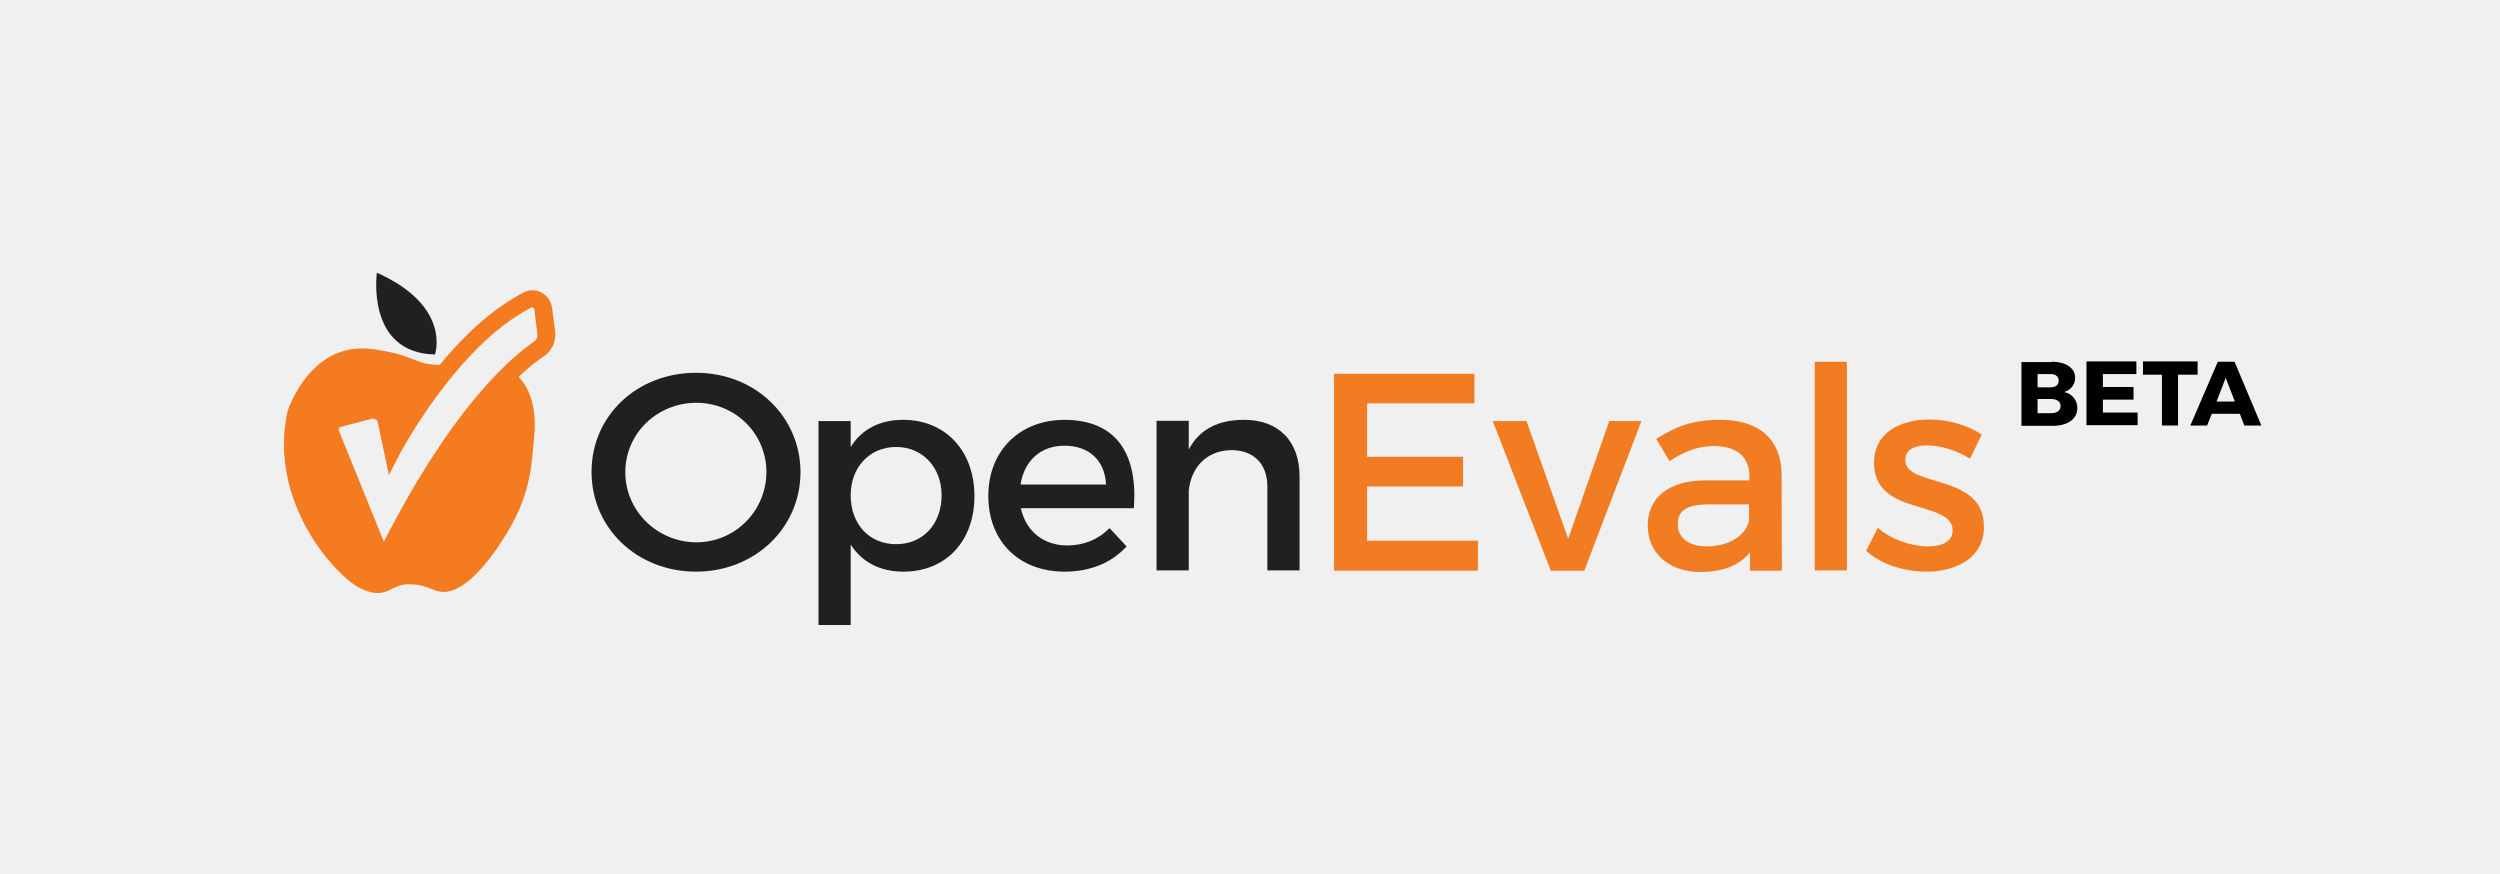
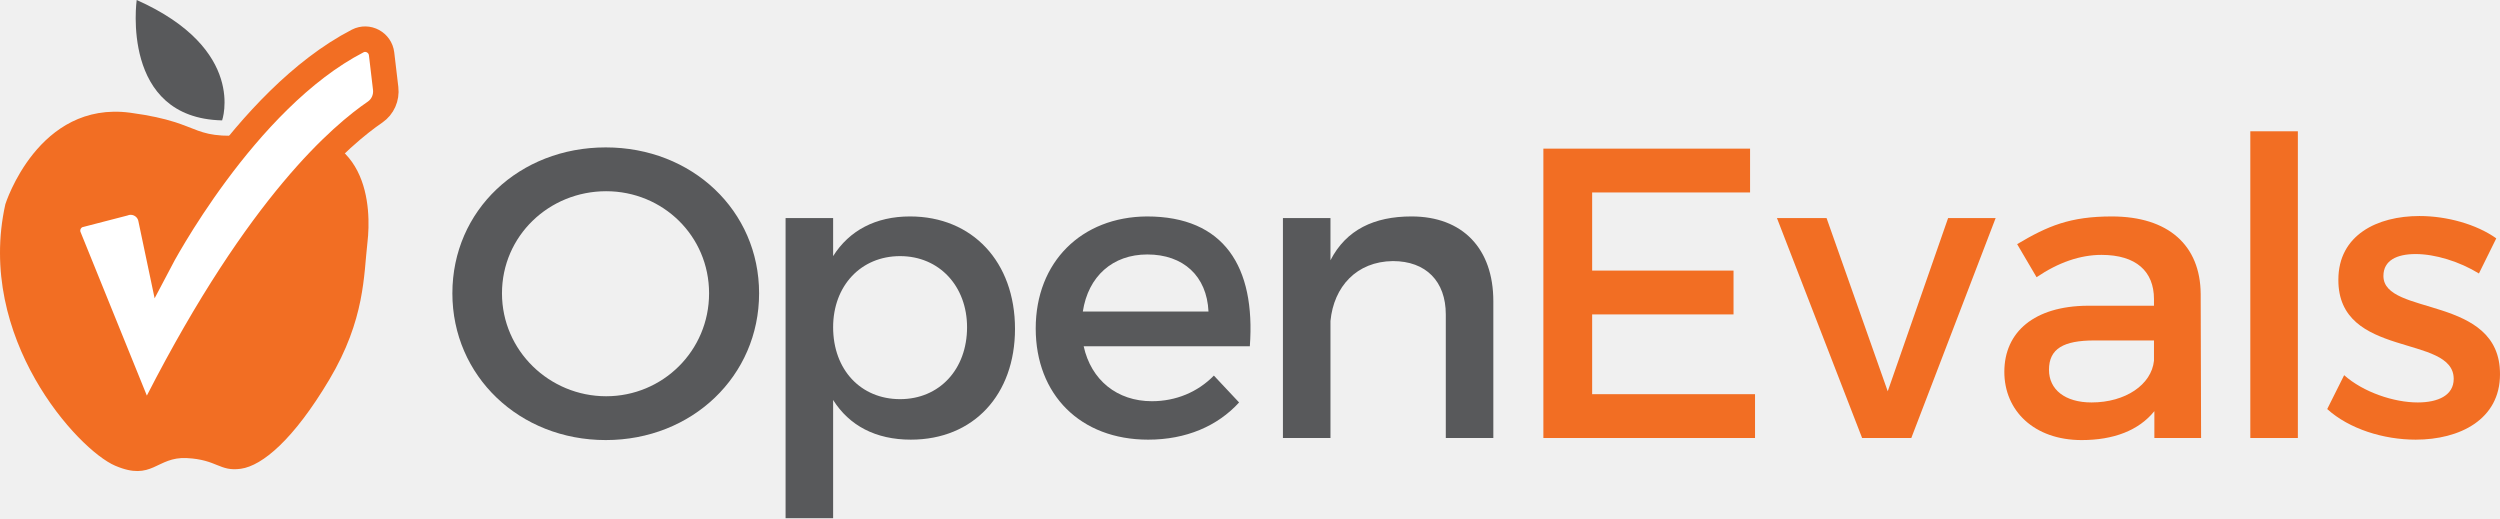
- <svg xmlns="http://www.w3.org/2000/svg" version="1.1" id="Layer_1" x="0px" y="0px" viewBox="0 0 792 276.7" enable-background="new 0 0 792 276.7" xml:space="preserve">
-   <g id="XMLID_89_">
-     <g id="XMLID_102_">
-       <polygon id="XMLID_75_" fill="#F27C21" points="433.1,154.1 463.5,154.1 463.5,144.7 433.1,144.7 433.1,127.8 467.1,127.8     467.1,118.4 422.6,118.4 422.6,180.8 468.2,180.8 468.2,171.3 433.1,171.3   " />
-       <polygon id="XMLID_74_" fill="#F27C21" points="496.8,170.7 483.6,133.4 472.9,133.4 491.3,180.8 501.9,180.8 520,133.4     509.8,133.4   " />
-       <path id="XMLID_108_" fill="#F27C21" d="M545.1,133c-9,0-13.8,2-20.4,6l4.2,7.1c4.7-3.2,9.4-4.8,14-4.8c7.5,0,11.3,3.6,11.3,9.5    v1.4h-14.3c-11.4,0.1-17.9,5.6-17.9,14.3c0,8.4,6.4,14.7,16.7,14.7c6.9,0,12.3-2,15.7-6.2v5.8h10.1l-0.1-31.1    C564.1,139.2,557.3,133,545.1,133z M554.2,164.1c-0.5,5.2-6.1,9-13.5,9c-5.7,0-9.2-2.8-9.2-7c0-4.5,3.1-6.3,9.8-6.3h12.8V164.1z" />
-       <rect id="XMLID_71_" x="574.9" y="114.6" fill="#F27C21" width="10.2" height="66.1" />
-       <path id="XMLID_70_" fill="#F27C21" d="M603.6,145.8c0-3.4,2.9-4.7,6.9-4.7c4.2,0,9.4,1.6,13.6,4.2l3.7-7.6    c-4.3-3-10.6-4.8-16.6-4.8c-9.1,0-17.5,4.1-17.5,13.7c-0.1,17.1,24.9,11.7,24.9,21.4c0,3.6-3.4,5.1-7.8,5.1    c-5.2,0-11.8-2.2-15.9-5.9l-3.7,7.3c4.7,4.3,12.1,6.6,19.1,6.6c9.5,0,18.2-4.4,18.2-14.1C628.8,149.8,603.6,154.6,603.6,145.8z" />
-       <path id="XMLID_103_" fill="#F47B20" d="M174.9,97.6c-0.2-2.1-1.5-3.9-3.3-4.9c-1.8-1-4-1-5.8,0c-10.2,5.3-19.3,14.1-26.5,22.9    c-8.3-0.1-7.3-3.1-21.3-5c-19.9-2.7-26.9,19.7-26.9,19.7c-6.4,28.8,15.6,52.9,23.7,56.4c8.1,3.5,8.9-2,15.4-1.6    c6.6,0.3,7.1,3,11.7,2.3c4.6-0.7,11.3-6.2,19.1-19.2c7.7-13,7.4-22.5,8.2-29.6c0.5-4.4,0.6-13.6-4.9-19.2c3.2-3,5.9-5.2,8.1-6.6    c2.5-1.7,3.8-4.7,3.5-7.7L174.9,97.6z M169.2,108.2c-8.7,6-26.5,22.2-47.6,63.4l-14.3-35.3c-0.1-0.3,0-0.5,0-0.6    c0.1-0.1,0.2-0.3,0.4-0.4l9.6-2.5l0.2-0.1c0.6-0.2,1.1,0,1.4,0.1c0.3,0.1,0.7,0.5,0.8,1.1l3.5,16.6l3.5-6.8    c0.2-0.3,18.1-34.2,41.5-46.2c0.3-0.2,0.6-0.1,0.7,0c0.1,0.1,0.4,0.3,0.4,0.6l0.9,7.4C170.4,106.7,170,107.7,169.2,108.2z" />
-     </g>
-     <g id="XMLID_90_">
-       <path id="XMLID_99_" fill="#221F1F" d="M220.5,118.1c-18.6,0-33.1,13.5-33.1,31.4c0,17.8,14.4,31.6,33.1,31.6    c18.6,0,33.1-13.8,33.1-31.6C253.5,131.8,239.1,118.1,220.5,118.1z M220.6,171.8c-12.2,0-22.5-9.8-22.5-22.2    c0-12.4,10.2-22,22.5-22c12.2,0,22.2,9.6,22.2,22C242.7,162,232.8,171.8,220.6,171.8z" />
-       <path id="XMLID_96_" fill="#221F1F" d="M286.1,133c-7.4,0-13.1,3-16.6,8.6v-8.2h-10.2V198h10.2v-25.5c3.5,5.5,9.2,8.6,16.7,8.6    c13.5,0,22.5-9.7,22.5-23.9C308.7,142.8,299.5,133,286.1,133z M283.9,172.4c-8.5,0-14.4-6.3-14.4-15.5c0-8.9,6-15.3,14.4-15.3    s14.4,6.5,14.4,15.3C298.3,166,292.4,172.4,283.9,172.4z" />
-       <path id="XMLID_93_" fill="#221F1F" d="M337.1,133c-14.1,0.1-24,9.8-24,24.1c0,14.3,9.6,24,24.2,24c8.2,0,15-2.9,19.6-8l-5.4-5.8    c-3.5,3.6-8.2,5.5-13.4,5.5c-7.5,0-13.1-4.5-14.7-11.8h35.8C360.5,143.9,353.8,133,337.1,133z M323.3,153.5    c1.2-7.6,6.4-12.3,13.9-12.3c7.8,0,12.8,4.6,13.2,12.3H323.3z" />
-       <path id="XMLID_61_" fill="#221F1F" d="M394.1,133c-8,0-14.1,2.9-17.5,9.4v-9.1h-10.2v47.4h10.2v-25.2c0.7-7.4,5.6-12.8,13.5-12.9    c7.1,0,11.4,4.4,11.4,11.5v26.6h10.2v-29.5C411.8,139.9,405.2,133,394.1,133z" />
-       <path id="XMLID_60_" fill="#221F1F" d="M137.8,112.3c0,0,5.4-15.3-18.4-25.9C119.4,86.4,115.8,111.8,137.8,112.3z" />
-     </g>
-   </g>
-   <g id="XMLID_77_">
-     <path id="XMLID_85_" d="M650,114.6c4.5,0,7.4,2,7.4,5.1c0,2.1-1.3,3.8-3.5,4.5c2.5,0.5,4.2,2.5,4.2,5.1c0,3.4-3,5.6-7.8,5.6h-9.9   v-20.2H650z M645.5,122.7h4.2c1.5,0,2.5-0.8,2.5-2.1c0-1.3-1-2.1-2.5-2.1h-4.2V122.7z M645.5,130.9h4.2c1.9,0,3.1-0.8,3.1-2.3   c0-1.4-1.2-2.2-3.1-2.2h-4.2V130.9z" />
-     <path id="XMLID_83_" d="M666.2,118.6v4h9.7v4h-9.7v4.1h11v4h-16.2v-20.2h15.8v4H666.2z" />
-     <path id="XMLID_81_" d="M690,118.7v16.1h-5.1v-16.1h-6v-4.2h17.3v4.2H690z" />
-     <path id="XMLID_78_" d="M700.7,131.1l-1.5,3.7h-5.3l8.7-20.2h5.3l8.5,20.2H711l-1.4-3.7H700.7z M705.1,119.7l-2.9,7.5h5.8   L705.1,119.7z" />
-   </g>
+ <svg xmlns="http://www.w3.org/2000/svg" version="1.1" id="Layer_1" x="0px" y="0px" width="392.292px" height="81.314px" viewBox="0 0 392.292 81.314" enable-background="new 0 0 392.292 81.314" xml:space="preserve">
+   <path fill="#58595B" d="M119.115,46.027c0,12.973-10.508,23.027-24.065,23.027c-13.557,0-24.065-10.055-24.065-23.027  c0-13.038,10.508-22.897,24.065-22.897C108.607,23.13,119.115,33.054,119.115,46.027 M78.769,46.027  c0,9.017,7.459,16.151,16.346,16.151c8.886,0,16.152-7.135,16.152-16.151c0-9.017-7.266-16.021-16.152-16.021  C86.164,30.006,78.769,37.01,78.769,46.027" />
+   <path fill="#58595B" d="M159.271,51.605c0,10.313-6.486,17.384-16.345,17.384c-5.514,0-9.665-2.204-12.195-6.227v18.552h-7.46  V34.222h7.46v5.968c2.53-4.022,6.681-6.227,12.065-6.227C152.59,33.963,159.271,41.098,159.271,51.605 M151.748,51.347  c0-6.422-4.346-11.157-10.508-11.157c-6.162,0-10.508,4.671-10.508,11.157c0,6.681,4.346,11.286,10.508,11.286  C147.401,62.633,151.748,57.963,151.748,51.347" />
+   <path fill="#58595B" d="M196.121,54.33h-26.076c1.168,5.319,5.254,8.627,10.703,8.627c3.762,0,7.199-1.427,9.729-4.021l3.957,4.216  c-3.373,3.698-8.302,5.838-14.27,5.838c-10.638,0-17.643-7.07-17.643-17.448c0-10.443,7.199-17.513,17.448-17.578  C192.098,33.963,197.028,41.876,196.121,54.33 M189.633,48.882c-0.259-5.579-3.957-8.952-9.6-8.952  c-5.449,0-9.275,3.438-10.119,8.952H189.633z" />
+   <path fill="#58595B" d="M234.329,47.26V68.73h-7.459V49.336c0-5.189-3.113-8.368-8.303-8.368c-5.708,0.065-9.275,4.021-9.794,9.405  V68.73h-7.46V34.222h7.46v6.616c2.465-4.8,6.875-6.875,12.713-6.875C229.529,33.963,234.329,39.023,234.329,47.26" />
+   <polygon fill="#F26E23" points="249.835,30.2 249.835,42.46 272.02,42.46 272.02,49.336 249.835,49.336 249.835,61.854  275.393,61.854 275.393,68.73 242.182,68.73 242.182,23.324 274.615,23.324 274.615,30.2 " />
+   <polygon fill="#F26E23" points="292.197,68.73 278.834,34.222 286.619,34.222 296.217,61.4 305.689,34.222 313.148,34.222  299.916,68.73 " />
+   <path fill="#F26E23" d="M338.059,64.514c-2.464,3.049-6.42,4.541-11.416,4.541c-7.459,0-12.129-4.605-12.129-10.703  c0-6.292,4.735-10.314,13.038-10.378h10.443v-1.038c0-4.346-2.789-6.94-8.238-6.94c-3.308,0-6.745,1.167-10.184,3.503l-3.049-5.189  c4.801-2.854,8.303-4.346,14.854-4.346c8.887,0,13.881,4.54,13.946,12.13l0.064,22.638h-7.331V64.514z M337.996,56.601v-3.179  h-9.341c-4.864,0-7.135,1.298-7.135,4.605c0,3.113,2.529,5.124,6.681,5.124C333.52,63.151,337.606,60.362,337.996,56.601" />
+   <rect x="353.113" y="20.601" fill="#F26E23" width="7.459" height="48.13" />
+   <path fill="#F26E23" d="M391.708,37.4l-2.724,5.514c-3.049-1.881-6.876-3.049-9.925-3.049c-2.919,0-5.06,0.974-5.06,3.438  c0,6.357,18.357,2.919,18.292,15.438c0,7.07-6.292,10.248-13.232,10.248c-5.06,0-10.443-1.687-13.881-4.8l2.659-5.318  c2.984,2.659,7.784,4.28,11.546,4.28c3.178,0,5.644-1.103,5.644-3.697c0-7.07-18.162-3.113-18.098-15.567  c0-7.005,6.098-9.989,12.714-9.989C383.99,33.897,388.595,35.195,391.708,37.4" />
+   <path fill="#F26E23" d="M0.84,32.046c0,0,5.133-16.308,19.618-14.355c12.656,1.707,8.426,4.707,21.489,3.207  c16.17-1.857,16.312,11.985,15.714,17.129c-0.599,5.145-0.359,12.082-5.982,21.532c-5.622,9.45-10.526,13.517-13.876,13.996  c-3.349,0.478-3.721-1.437-8.499-1.675c-4.779-0.239-5.377,3.708-11.238,1.195C12.204,70.564-3.825,52.98,0.84,32.046" />
+   <path fill="#FFFFFF" d="M12.317,33.74l7.09-1.837c1.847-0.667,3.857,0.453,4.261,2.374l1.405,6.675c0,0,13.273-25.339,31.055-34.52  c1.602-0.827,3.537,0.23,3.749,2.02l0.641,5.424c0.172,1.454-0.46,2.888-1.668,3.717c-5.027,3.447-18.036,14.199-34.058,45.456  c-0.779,1.52-2.99,1.403-3.591-0.194l-10.436-25.75C10.254,35.746,10.953,34.233,12.317,33.74" />
+   <path fill="none" stroke="#F26E23" stroke-width="4" stroke-linecap="round" stroke-miterlimit="10" d="M12.317,33.74l7.09-1.837  c1.847-0.667,3.857,0.453,4.261,2.374l1.405,6.675c0,0,13.273-25.339,31.055-34.52c1.602-0.827,3.537,0.23,3.749,2.02l0.641,5.424  c0.172,1.454-0.46,2.888-1.668,3.717c-5.027,3.447-18.036,14.199-34.058,45.456c-0.779,1.52-2.99,1.403-3.591-0.194l-10.436-25.75  C10.254,35.746,10.953,34.233,12.317,33.74z" />
+   <path fill="#58595B" d="M34.853,18.891c0,0,3.932-11.163-13.403-18.891C21.45,0,18.837,18.536,34.853,18.891" />
+   <rect x="-72.224" y="-52.1" fill="none" width="536" height="182.5" />
</svg>
